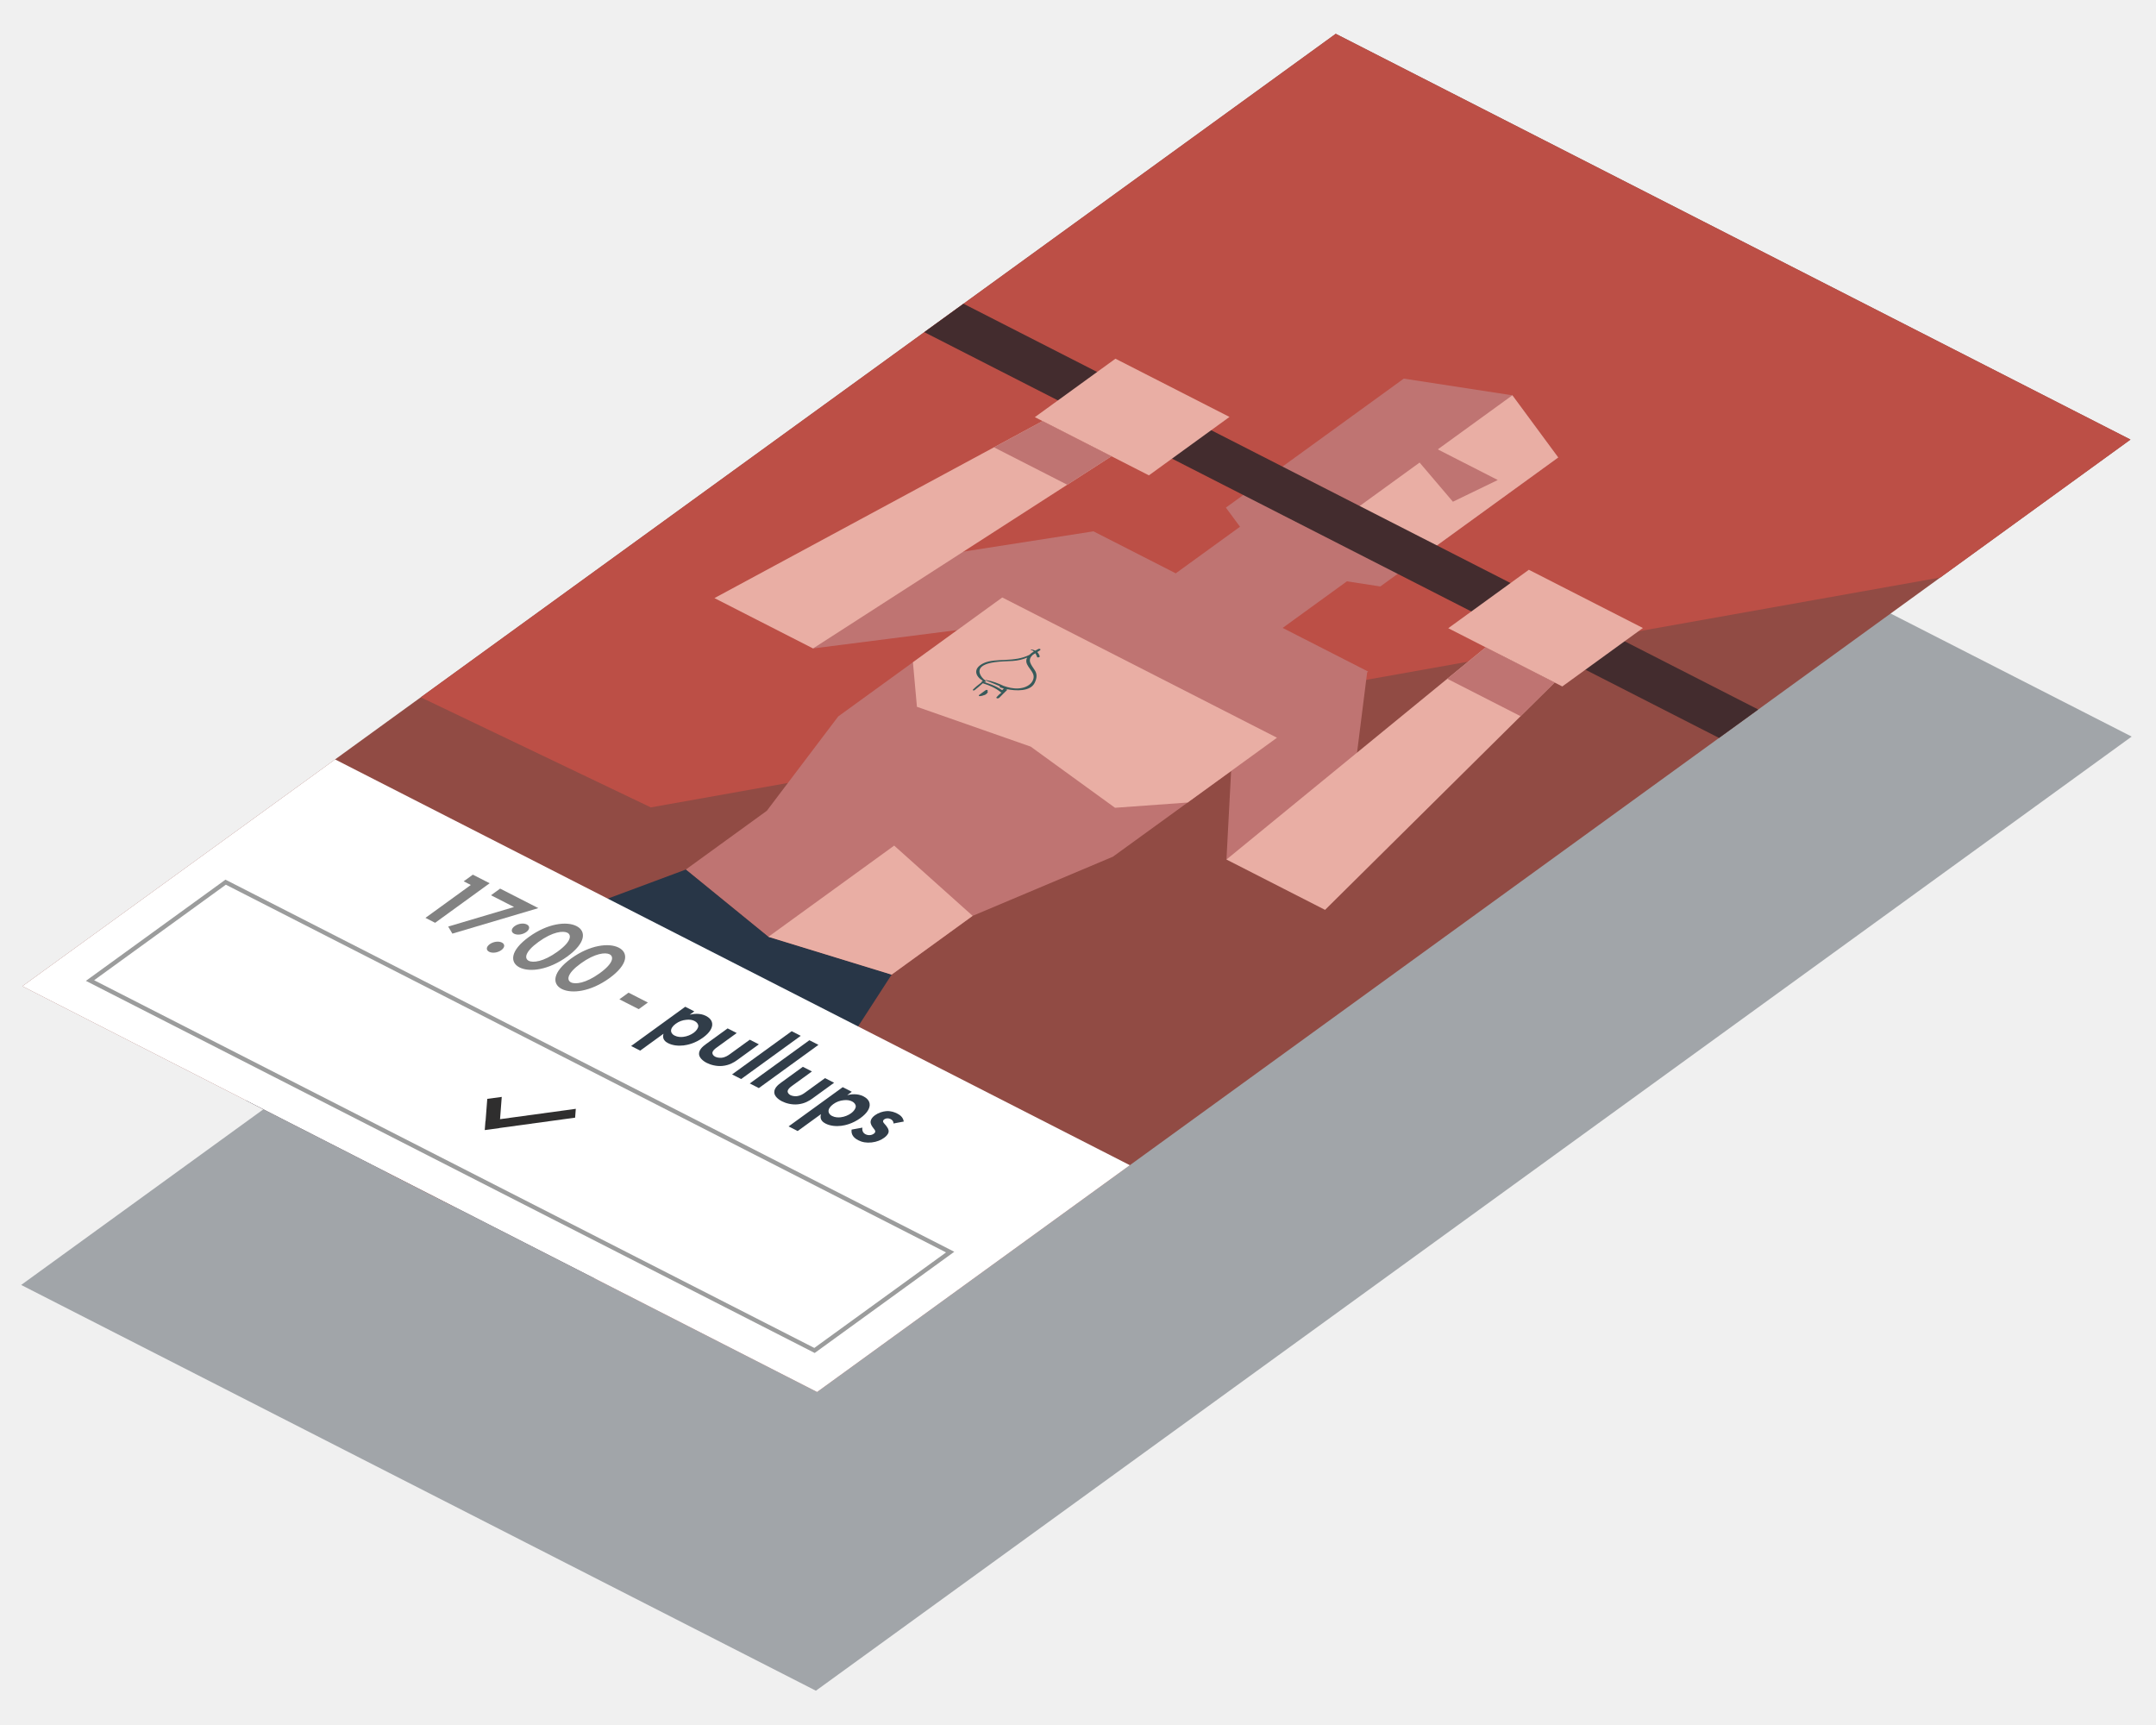
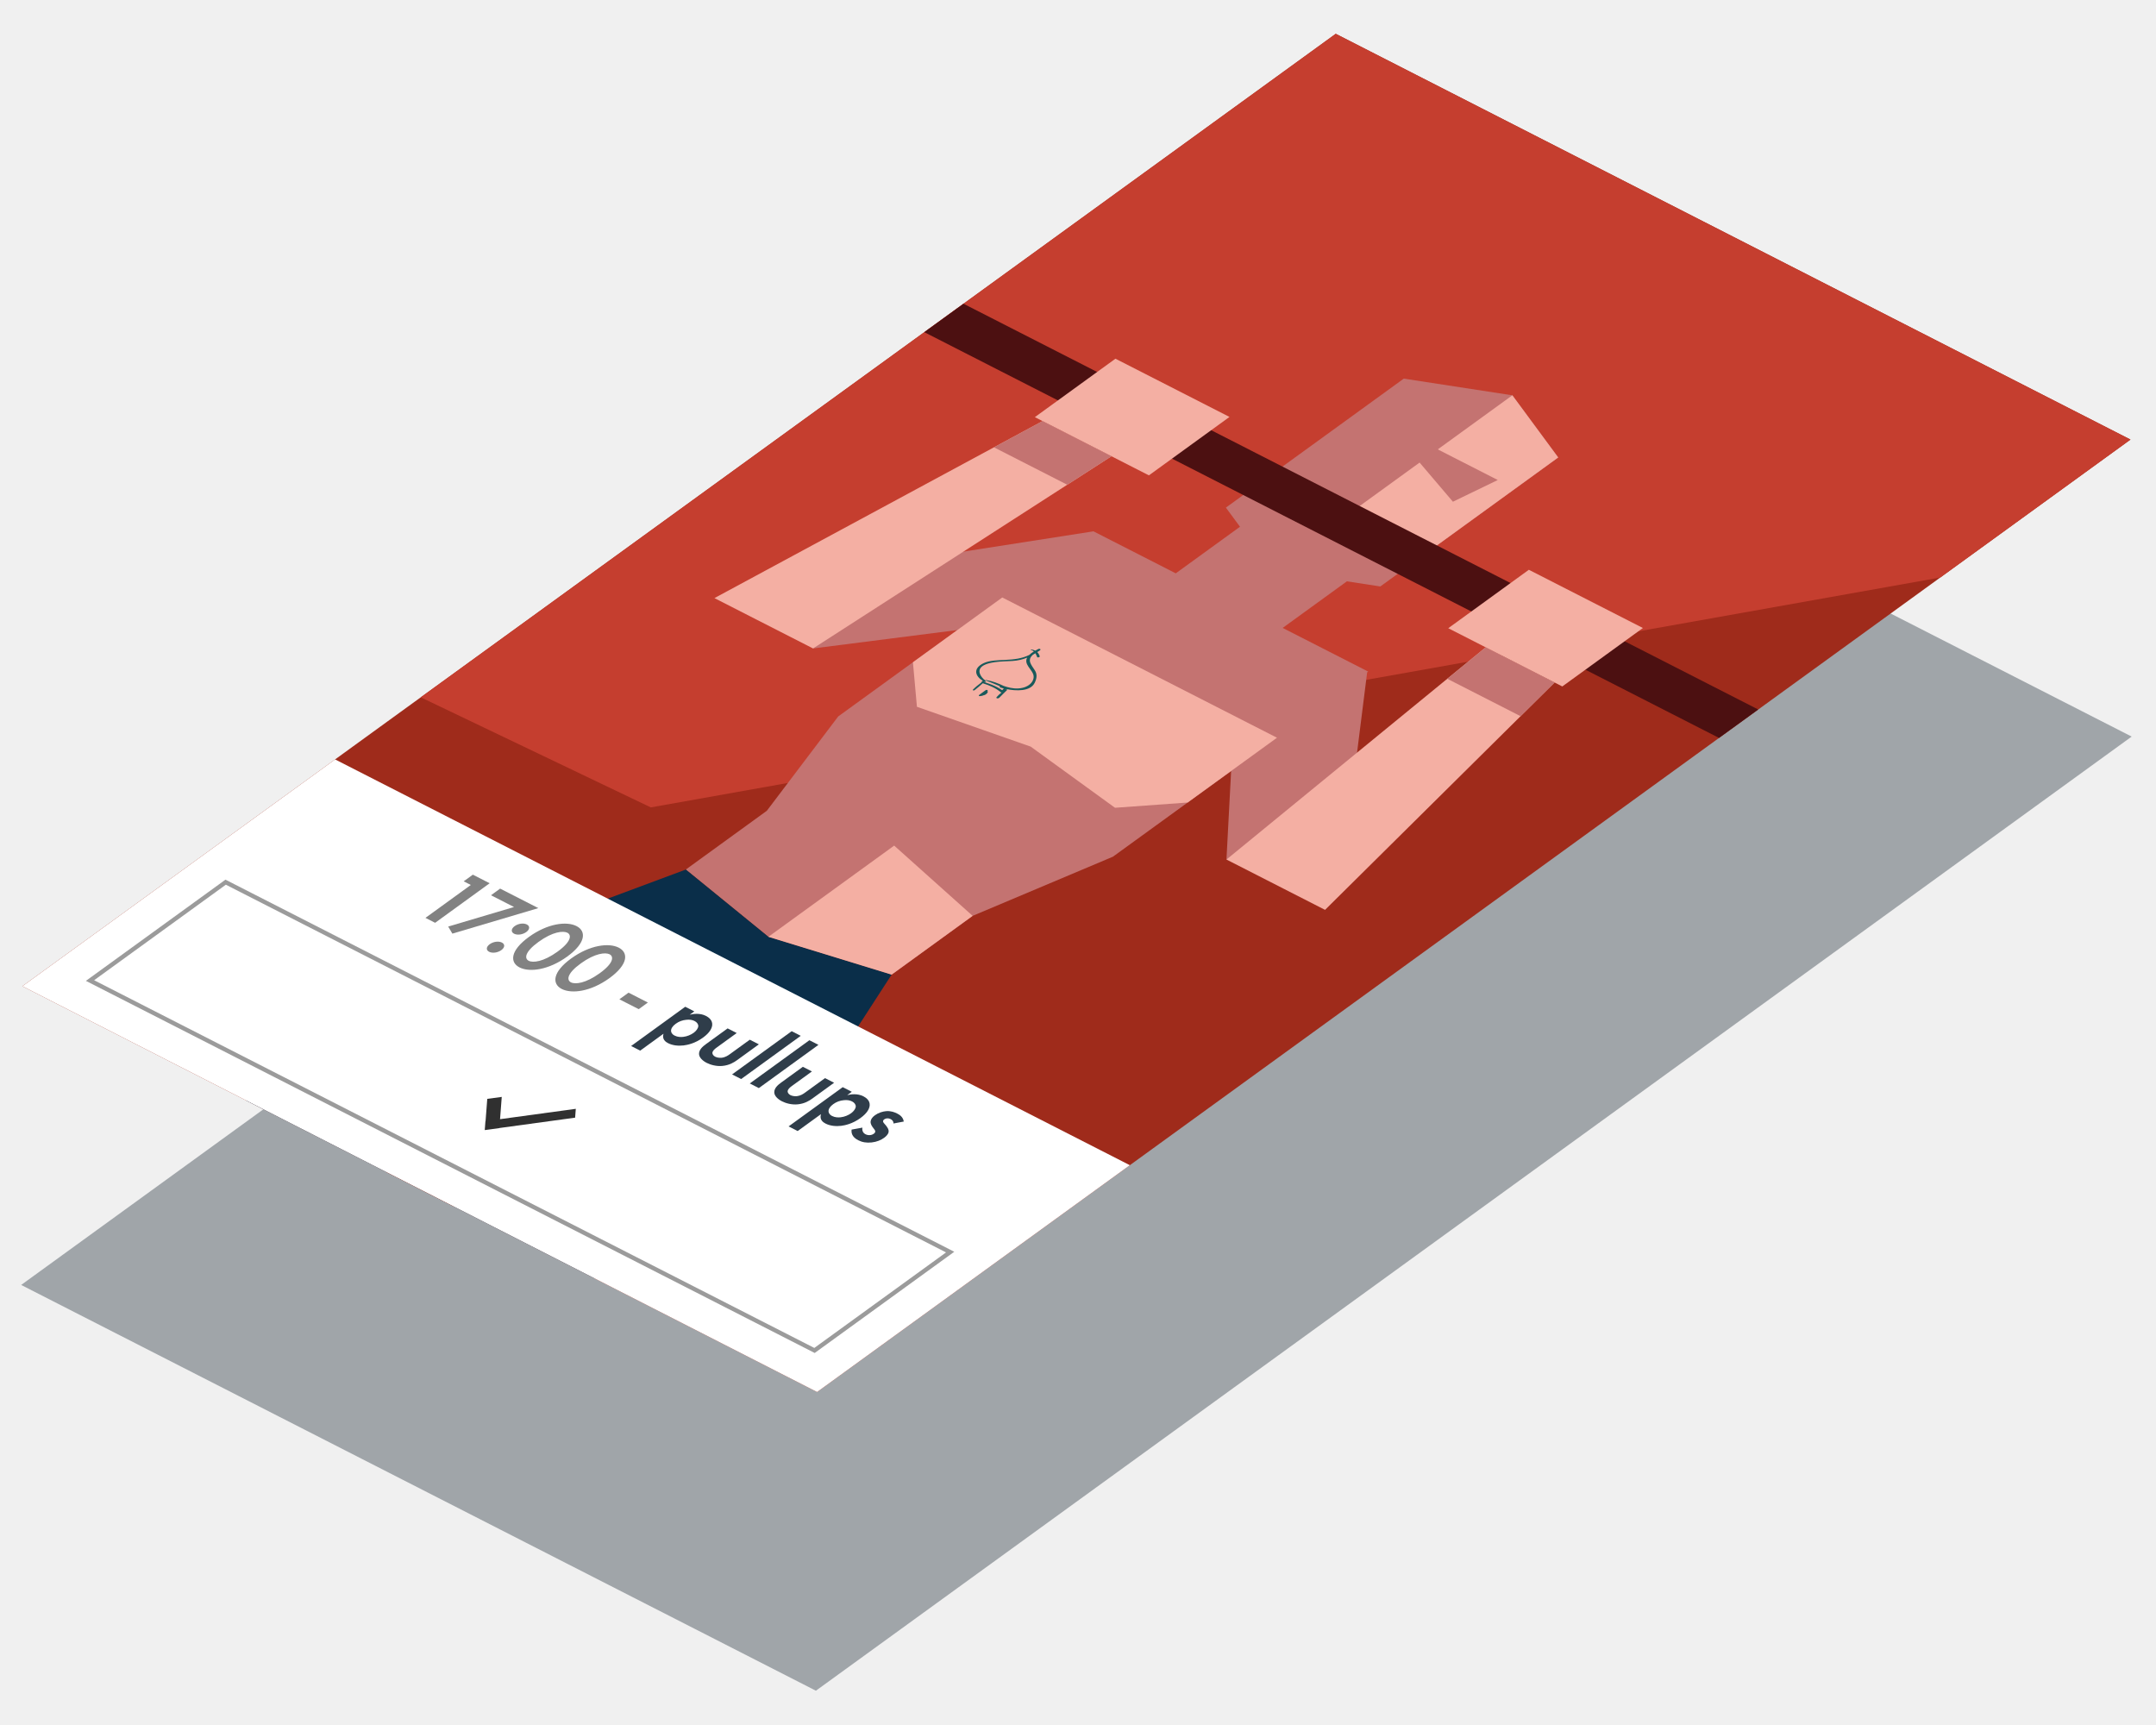
- <svg xmlns="http://www.w3.org/2000/svg" version="1.1" id="Слой_1" x="0px" y="0px" width="500px" height="400px" viewBox="0 0 500 400" enable-background="new 0 0 500 400" xml:space="preserve">
-   <polygon opacity="0.4" fill="#2B353F" points="189.215,392.049 4.91,297.959 310.051,76.71 494.357,170.801 " />
+ <svg xmlns="http://www.w3.org/2000/svg" version="1.1" id="Слой_2" x="0px" y="0px" width="500px" height="400px" viewBox="0 0 500 400" enable-background="new 0 0 500 400" xml:space="preserve">
+   <polygon opacity="0.4" fill="#28343F" points="189.215,392.049 4.91,297.959 310.051,76.71 494.357,170.801 " />
  <g>
-     <polygon fill="#914B44" points="189.492,322.781 5.182,228.687 309.773,7.838 494.084,101.93  " />
-     <polygon fill="#BC4F46" points="97.574,161.696 150.926,187.223 449.975,133.914 494.084,101.93 309.773,7.838  " />
-     <polygon fill="#BF7472" points="320.111,135.991 361.366,106.078 350.732,91.663 325.553,87.795 284.298,117.708 287.57,122.144    272.67,132.947 253.59,123.207 192.727,132.702 188.555,150.365 222.021,146.097 194.393,166.13 177.837,188.007 159.046,201.633    178.197,217.231 206.775,226 225.566,212.373 258.102,198.654 285.512,178.781 284.43,199.31 312.295,193.742 317.058,155.907    317.3,155.732 317.094,155.626 317.094,155.626 297.463,145.605 312.364,134.801  " />
-     <polygon fill="#E9AEA4" points="350.732,91.663 333.495,104.162 333.572,104.274 333.572,104.274 347.351,111.308 336.945,116.341    329.222,107.261 329.241,107.247 329.24,107.246 308.287,122.439 326.195,131.581 361.366,106.078  " />
-     <polygon fill="#432C2E" points="398.664,171.116 214.353,77.023 223.445,70.43 407.756,164.523  " />
-     <polygon fill="#E9AEA4" points="266.443,110.23 239.994,96.728 258.684,83.177 285.132,96.68  " />
-     <polygon fill="#E9AEA4" points="165.687,138.69 175.33,143.614 188.555,150.365 257.764,105.799 241.784,97.642  " />
-     <polygon fill="#E9AEA4" points="335.867,145.672 362.316,159.175 381.006,145.624 354.557,132.121  " />
-     <polygon fill="#E9AEA4" points="307.296,210.983 297.652,206.06 284.43,199.31 344.547,150.104 360.526,158.262  " />
-     <polygon fill="#BF7472" points="241.784,97.642 257.764,105.799 247.508,112.402 230.508,103.724  " />
-     <polygon fill="#BF7472" points="360.526,158.262 344.547,150.104 335.639,157.395 352.639,166.074  " />
-     <polygon fill="#283647" points="137.836,296.409 57.045,255.166 124.277,214.585 159.046,201.633 178.197,217.231 206.775,226    191.844,249.081  " />
-     <polygon fill="#E9AEA4" points="296.147,171.068 232.437,138.544 211.719,153.568 212.646,163.894 239.027,173.127 258.582,187.31    275.428,186.093  " />
-     <path fill="#375A5A" d="M239.964,158.319c0.515-1.071,0.595-1.997,0.024-2.883c-0.832-1.304-1.878-2.353-0.434-3.615   c0.189-0.107,0.373-0.223,0.561-0.336c0.189,0.287,0.31,0.607,0.401,0.862c0.081,0.23,0.699,0.047,0.613-0.183   c-0.134-0.353-0.305-0.683-0.577-0.953c0.209-0.134,0.421-0.271,0.63-0.415c0.31-0.211-0.048-0.464-0.399-0.291   c-0.25,0.123-0.482,0.248-0.7,0.37c-0.243-0.124-0.536-0.221-0.906-0.268c-0.101-0.013-0.194,0.084-0.095,0.107   c0.277,0.064,0.496,0.194,0.679,0.354c-0.434,0.267-0.804,0.539-1.083,0.816c-1.666,0.814-3.447,1.043-5.67,1.142   c-1.418,0.065-3.527,0.089-4.885,0.744c-2.697,1.299-1.828,3.136-0.201,4.09c-0.146,0.129-0.151,0.083-0.316,0.308   c-0.026,0.035-0.026,0.062-0.023,0.091c-0.709,0.527-1.404,1.093-1.941,1.65c-0.16,0.167,0.186,0.29,0.375,0.133   c0.615-0.509,1.324-1.053,1.904-1.609c1.615,0.515,3.094,1.167,4.16,2.081c0.05,0.04,0.124,0.06,0.204,0.063   c-0.444,0.342-0.851,0.708-1.155,1.068c-0.25,0.296,0.341,0.419,0.625,0.141c0.604-0.593,1.162-1.197,1.798-1.779   c0.148-0.137-0.128-0.197-0.288-0.104c0.033-0.04,0.074-0.075,0.105-0.121C235.616,160.245,238.97,160.392,239.964,158.319z    M236.082,159.64c-1.225,0.054-2.325-0.251-3.297-0.575c-1.182-0.573-2.578-1.117-4.068-1.371c-0.076-0.01-0.173,0.064-0.102,0.092   c1.102,0.446,2.207,0.858,3.264,1.329c-0.075,0.114-0.07,0.243,0.105,0.302c0.229,0.078,0.508,0.158,0.814,0.236   c-0.111,0.134-0.244,0.262-0.385,0.384c-0.703-0.49-1.514-0.897-2.408-1.257c-0.455-0.186-0.93-0.35-1.413-0.507   c-0.235-0.078-0.313-0.14-0.314-0.223l0.002-0.002c0.039,0.02,0.076,0.042,0.118,0.061c0.114,0.049,0.341-0.07,0.245-0.145   c-0.056-0.041-0.109-0.087-0.162-0.136c0.004-0.005,0.015-0.014,0.02-0.02c0.047-0.06-0.01-0.101-0.082-0.103   c0.021-0.077-0.073-0.11-0.178-0.09c-1.331-1.256-2.322-3.415,2.52-4.079c1.361-0.188,2.703-0.188,4.041-0.268   c1.297-0.076,2.393-0.357,3.408-0.782c-0.261,0.48-0.291,0.994-0.016,1.564c0.371,0.782,1.064,1.435,1.395,2.238   C240.148,157.638,238.879,159.514,236.082,159.64z" />
-     <path fill="#375A5A" d="M228.939,160.669c0.076-0.078,0.141-0.158,0.17-0.231c0.029-0.079-0.066-0.129-0.171-0.114   c0.023-0.032,0.065-0.065,0.087-0.099c0.137-0.204-0.19-0.364-0.465-0.163c-0.49,0.357-0.982,0.716-1.473,1.076   c-0.15,0.11-0.117,0.299,0.111,0.29c0.374-0.015,0.719-0.107,1.039-0.246c0.071-0.001,0.148-0.019,0.226-0.074   c0.134-0.093,0.267-0.189,0.4-0.282C228.945,160.77,228.957,160.715,228.939,160.669z" />
-     <polygon fill="#E9AEA4" points="207.369,196.081 225.566,212.373 206.775,226 178.197,217.231  " />
-     <polygon fill="#914B44" points="89.589,271.779 124.907,255.872 105.293,279.796  " />
+     <polygon fill="#9F2B1B" points="189.492,322.781 5.182,228.687 309.773,7.838 494.084,101.93  " />
+     <polygon fill="#C53E2F" points="97.574,161.696 150.926,187.223 449.975,133.914 494.084,101.93 309.773,7.838  " />
+     <polygon fill="#C47371" points="320.111,135.991 361.366,106.078 350.732,91.663 325.553,87.795 284.298,117.708 287.57,122.144    272.67,132.947 253.59,123.207 192.727,132.702 188.555,150.365 222.021,146.097 194.393,166.13 177.837,188.007 159.046,201.633    178.197,217.231 206.775,226 225.566,212.373 258.102,198.654 285.512,178.781 284.43,199.31 312.295,193.742 317.058,155.907    317.3,155.732 317.094,155.626 317.094,155.626 297.463,145.605 312.364,134.801  " />
+     <polygon fill="#F4AFA3" points="350.732,91.663 333.495,104.162 333.572,104.274 333.572,104.274 347.351,111.308 336.945,116.341    329.222,107.261 329.241,107.247 329.24,107.246 308.287,122.439 326.195,131.581 361.366,106.078  " />
+     <polygon fill="#4C1011" points="398.664,171.116 214.353,77.023 223.445,70.43 407.756,164.523  " />
+     <polygon fill="#F4AFA3" points="266.443,110.23 239.994,96.728 258.684,83.177 285.132,96.68  " />
+     <polygon fill="#F4AFA3" points="165.687,138.69 175.33,143.614 188.555,150.365 257.764,105.799 241.784,97.642  " />
+     <polygon fill="#F4AFA3" points="335.867,145.672 362.316,159.175 381.006,145.624 354.557,132.121  " />
+     <polygon fill="#F4AFA3" points="307.296,210.983 297.652,206.06 284.43,199.31 344.547,150.104 360.526,158.262  " />
+     <polygon fill="#C47371" points="241.784,97.642 257.764,105.799 247.508,112.402 230.508,103.724  " />
+     <polygon fill="#C47371" points="360.526,158.262 344.547,150.104 335.639,157.395 352.639,166.074  " />
+     <polygon fill="#0A2E49" points="137.836,296.409 57.045,255.166 124.277,214.585 159.046,201.633 178.197,217.231 206.775,226    191.844,249.081  " />
+     <polygon fill="#F4AFA3" points="296.147,171.068 232.437,138.544 211.719,153.568 212.646,163.894 239.027,173.127 258.582,187.31    275.428,186.093  " />
+     <path fill="#195A5B" d="M239.964,158.319c0.515-1.071,0.595-1.997,0.024-2.883c-0.832-1.304-1.878-2.353-0.434-3.615   c0.189-0.107,0.373-0.223,0.561-0.336c0.189,0.287,0.31,0.607,0.401,0.862c0.081,0.23,0.699,0.047,0.613-0.183   c-0.134-0.353-0.305-0.683-0.577-0.953c0.209-0.134,0.421-0.271,0.63-0.415c0.31-0.211-0.048-0.464-0.399-0.291   c-0.25,0.123-0.482,0.248-0.7,0.37c-0.243-0.124-0.536-0.221-0.906-0.268c-0.101-0.013-0.194,0.084-0.095,0.107   c0.277,0.064,0.496,0.194,0.679,0.354c-0.434,0.267-0.804,0.539-1.083,0.816c-1.666,0.814-3.447,1.043-5.67,1.142   c-1.418,0.065-3.527,0.089-4.885,0.744c-2.697,1.299-1.828,3.136-0.201,4.09c-0.146,0.129-0.151,0.083-0.316,0.308   c-0.026,0.035-0.026,0.062-0.023,0.091c-0.709,0.527-1.404,1.093-1.941,1.65c-0.16,0.167,0.186,0.29,0.375,0.133   c0.615-0.509,1.324-1.053,1.904-1.609c1.615,0.515,3.094,1.167,4.16,2.081c0.05,0.04,0.124,0.06,0.204,0.063   c-0.444,0.342-0.851,0.708-1.155,1.068c-0.25,0.296,0.341,0.419,0.625,0.141c0.604-0.593,1.162-1.197,1.798-1.779   c0.148-0.137-0.128-0.197-0.288-0.104c0.033-0.04,0.074-0.075,0.105-0.121C235.616,160.245,238.97,160.392,239.964,158.319z    M236.082,159.64c-1.225,0.054-2.325-0.251-3.297-0.575c-1.182-0.573-2.578-1.117-4.068-1.371c-0.076-0.01-0.173,0.064-0.102,0.092   c1.102,0.446,2.207,0.858,3.264,1.329c-0.075,0.114-0.07,0.243,0.105,0.302c0.229,0.078,0.508,0.158,0.814,0.236   c-0.111,0.134-0.244,0.262-0.385,0.384c-0.703-0.49-1.514-0.897-2.408-1.257c-0.455-0.186-0.93-0.35-1.413-0.507   c-0.235-0.078-0.313-0.14-0.314-0.223l0.002-0.002c0.039,0.02,0.076,0.042,0.118,0.061c0.114,0.049,0.341-0.07,0.245-0.145   c-0.056-0.041-0.109-0.087-0.162-0.136c0.004-0.005,0.015-0.014,0.02-0.02c0.047-0.06-0.01-0.101-0.082-0.103   c0.021-0.077-0.073-0.11-0.178-0.09c-1.331-1.256-2.322-3.415,2.52-4.079c1.361-0.188,2.703-0.188,4.041-0.268   c1.297-0.076,2.393-0.357,3.408-0.782c-0.261,0.48-0.291,0.994-0.016,1.564c0.371,0.782,1.064,1.435,1.395,2.238   C240.148,157.638,238.879,159.514,236.082,159.64z" />
+     <path fill="#195A5B" d="M228.939,160.669c0.076-0.078,0.141-0.158,0.17-0.231c0.029-0.079-0.066-0.129-0.171-0.114   c0.023-0.032,0.065-0.065,0.087-0.099c0.137-0.204-0.19-0.364-0.465-0.163c-0.49,0.357-0.982,0.716-1.473,1.076   c-0.15,0.11-0.117,0.299,0.111,0.29c0.374-0.015,0.719-0.107,1.039-0.246c0.071-0.001,0.148-0.019,0.226-0.074   c0.134-0.093,0.267-0.189,0.4-0.282C228.945,160.77,228.957,160.715,228.939,160.669z" />
+     <polygon fill="#F4AFA3" points="207.369,196.081 225.566,212.373 206.775,226 178.197,217.231  " />
+     <polygon fill="#9F2B1B" points="89.589,271.779 124.907,255.872 105.293,279.796  " />
  </g>
  <g>
    <polygon fill="#FFFFFF" points="262.023,270.191 77.713,176.097 5.182,228.687 189.492,322.781  " />
    <g>
-       <path fill="#9B9C9C" d="M188.938,313.734l-0.272-0.139L19.92,227.448l32.369-23.469l0.273,0.139l168.745,86.148L188.938,313.734z     M21.829,227.299l167.019,85.266l30.551-22.151L52.38,205.148L21.829,227.299z" />
+       <path fill="#9B9B9B" d="M188.938,313.734l-0.272-0.139L19.92,227.448l32.369-23.469l0.273,0.139l168.745,86.148L188.938,313.734z     M21.829,227.299l167.019,85.266l30.551-22.151L52.38,205.148L21.829,227.299z" />
    </g>
-     <polygon fill="#2F2E2E" points="133.377,259.168 133.534,257.117 115.967,259.518 116.361,254.352 113.003,254.81 112.607,259.976    112.578,259.98 112.42,262.035 112.451,262.029 112.449,262.046 115.809,261.588 115.81,261.571  " />
+     <polygon fill="#303030" points="133.377,259.168 133.534,257.117 115.967,259.518 116.361,254.352 113.003,254.81 112.607,259.976    112.578,259.98 112.42,262.035 112.451,262.029 112.449,262.046 115.809,261.588 115.81,261.571  " />
    <g>
      <path fill="#828282" d="M109.191,205.208l-1.655-0.846l2.124-1.54l3.896,1.99l-12.646,9.171l-2.242-1.145L109.191,205.208z" />
      <path fill="#828282" d="M119.211,210.323l-5.347-2.729l2.124-1.54l8.863,4.525l-19.941,5.915l-0.969-1.642L119.211,210.323z" />
      <path fill="#828282" d="M116.395,218.561c0.76,0.388,0.7,1.154-0.134,1.759c-0.834,0.606-2.064,0.773-2.824,0.386    c-0.76-0.387-0.701-1.154,0.134-1.759C114.406,218.343,115.637,218.175,116.395,218.561z M122.179,214.368    c0.76,0.388,0.7,1.155-0.134,1.759c-0.834,0.605-2.064,0.773-2.824,0.386c-0.759-0.387-0.7-1.154,0.134-1.759    S121.42,213.981,122.179,214.368z" />
      <path fill="#828282" d="M122.658,217.261c4.342-3.149,8.754-3.685,11.047-2.514c2.294,1.171,2.193,3.908-2.168,7.07    c-4.342,3.148-8.755,3.684-11.049,2.513C118.195,223.159,118.297,220.422,122.658,217.261z M124.899,218.404    c-3.3,2.393-3.27,3.884-2.287,4.386c0.983,0.502,3.402,0.261,6.702-2.132c3.28-2.378,3.233-3.878,2.267-4.371    C130.616,215.794,128.18,216.026,124.899,218.404z" />
      <path fill="#828282" d="M132.451,222.259c4.342-3.148,8.754-3.684,11.048-2.513s2.193,3.908-2.167,7.07    c-4.343,3.148-8.756,3.684-11.05,2.513C127.988,228.159,128.09,225.422,132.451,222.259z M134.692,223.404    c-3.3,2.393-3.269,3.884-2.286,4.386c0.982,0.501,3.401,0.261,6.701-2.132c3.28-2.378,3.233-3.878,2.268-4.371    C140.409,220.794,137.973,221.026,134.692,223.404z" />
      <path fill="#828282" d="M145.766,230.182l4.484,2.289l-2.123,1.54l-4.484-2.29L145.766,230.182z" />
-       <path fill="#313D49" d="M148.467,243.626l-2.104-1.073l12.553-9.102l2.104,1.073l-1.061,0.77c0.839-0.204,2.379-0.425,3.759,0.279    c0.654,0.335,1.536,0.996,1.452,2.101c-0.055,0.722-0.51,1.754-2.141,2.937c-1.858,1.347-3.605,1.698-4.491,1.807    c-1.156,0.137-2.493,0.04-3.597-0.523c-0.518-0.264-1.475-0.87-1.07-2.187L148.467,243.626z M159.187,236.471    c-0.901,0.08-1.711,0.368-2.47,0.918s-1.108,1.145-1.093,1.645c0.011,0.333,0.174,0.768,0.828,1.102    c0.691,0.353,1.443,0.362,2.004,0.296c0.902-0.101,1.793-0.49,2.399-0.93c0.607-0.44,1.064-1.05,1.087-1.577    c0-0.469-0.344-0.901-0.844-1.157C160.549,236.487,159.946,236.39,159.187,236.471z" />
-       <path fill="#313D49" d="M170.849,239.542l-4.645,3.369c-0.436,0.316-0.988,0.76-0.993,1.274c0.013,0.31,0.256,0.646,0.652,0.848    c0.396,0.202,0.982,0.29,1.486,0.243c0.831-0.091,1.454-0.5,1.89-0.816l4.645-3.368l2.105,1.074l-5.025,3.644    c-0.739,0.536-1.811,1.207-3.436,1.362c-1.353,0.129-2.723-0.242-3.637-0.709c-0.914-0.467-1.752-1.222-1.779-2.056    c-0.031-1,0.868-1.759,1.607-2.295l5.025-3.643L170.849,239.542z" />
-       <path fill="#313D49" d="M185.703,240.191l-13.822,10.023l-2.105-1.074l13.824-10.022L185.703,240.191z" />
-       <path fill="#313D49" d="M189.807,242.287l-13.822,10.023l-2.104-1.075l13.822-10.022L189.807,242.287z" />
-       <path fill="#313D49" d="M188.298,248.451l-4.646,3.368c-0.435,0.316-0.988,0.76-0.992,1.274c0.012,0.31,0.255,0.645,0.651,0.849    c0.396,0.201,0.982,0.29,1.486,0.243c0.831-0.092,1.454-0.5,1.89-0.816l4.646-3.369l2.104,1.075l-5.025,3.644    c-0.739,0.536-1.811,1.207-3.436,1.361c-1.354,0.13-2.723-0.242-3.637-0.709c-0.914-0.467-1.752-1.223-1.778-2.056    c-0.032-1,0.868-1.759,1.608-2.295l5.024-3.644L188.298,248.451z" />
-       <path fill="#313D49" d="M184.986,262.271l-2.103-1.074l12.554-9.102l2.104,1.074l-1.062,0.77c0.84-0.204,2.38-0.425,3.759,0.28    c0.655,0.334,1.537,0.995,1.452,2.1c-0.055,0.722-0.509,1.754-2.14,2.937c-1.858,1.347-3.605,1.698-4.491,1.808    c-1.156,0.136-2.494,0.04-3.598-0.524c-0.518-0.265-1.475-0.87-1.07-2.187L184.986,262.271z M195.707,255.116    c-0.9,0.079-1.711,0.368-2.47,0.918c-0.759,0.55-1.108,1.143-1.093,1.644c0.012,0.333,0.174,0.769,0.83,1.103    c0.689,0.353,1.441,0.361,2.002,0.296c0.904-0.102,1.793-0.491,2.4-0.93c0.606-0.44,1.064-1.05,1.086-1.578    c0.002-0.468-0.342-0.901-0.844-1.157C197.068,255.131,196.467,255.034,195.707,255.116z" />
-       <path fill="#313D49" d="M207.209,260.518c0.012-0.626-0.45-0.909-0.674-1.023c-0.5-0.255-1.076-0.221-1.475,0.067    c-0.208,0.151-0.444,0.429-0.067,0.88l0.329,0.378c0.379,0.45,0.935,1.134,0.723,1.821c-0.117,0.361-0.455,0.798-0.986,1.183    c-0.74,0.536-1.703,0.958-2.914,1.091c-1.209,0.131-2.199-0.046-3.113-0.513c-1.553-0.792-1.617-1.833-1.533-2.469l2.508-0.454    c-0.116,0.597,0.086,1.216,0.707,1.532c0.588,0.3,1.357,0.295,1.926-0.118c0.512-0.371,0.342-0.716,0.18-0.939l-0.293-0.385    c-0.326-0.423-0.682-0.934-0.619-1.534c0.054-0.464,0.342-0.95,1.006-1.431c0.797-0.578,1.805-0.883,2.634-0.951    c1.098-0.072,1.934,0.26,2.537,0.569c0.552,0.281,1.355,0.786,1.507,1.847L207.209,260.518z" />
+       <path fill="#2F3D4A" d="M148.467,243.626l-2.104-1.073l12.553-9.102l2.104,1.073l-1.061,0.77c0.839-0.204,2.379-0.425,3.759,0.279    c0.654,0.335,1.536,0.996,1.452,2.101c-0.055,0.722-0.51,1.754-2.141,2.937c-1.858,1.347-3.605,1.698-4.491,1.807    c-1.156,0.137-2.493,0.04-3.597-0.523c-0.518-0.264-1.475-0.87-1.07-2.187L148.467,243.626z M159.187,236.471    c-0.901,0.08-1.711,0.368-2.47,0.918s-1.108,1.145-1.093,1.645c0.011,0.333,0.174,0.768,0.828,1.102    c0.691,0.353,1.443,0.362,2.004,0.296c0.902-0.101,1.793-0.49,2.399-0.93c0.607-0.44,1.064-1.05,1.087-1.577    c0-0.469-0.344-0.901-0.844-1.157C160.549,236.487,159.946,236.39,159.187,236.471z" />
+       <path fill="#2F3D4A" d="M170.849,239.542l-4.645,3.369c-0.436,0.316-0.988,0.76-0.993,1.274c0.013,0.31,0.256,0.646,0.652,0.848    c0.396,0.202,0.982,0.29,1.486,0.243c0.831-0.091,1.454-0.5,1.89-0.816l4.645-3.368l2.105,1.074l-5.025,3.644    c-0.739,0.536-1.811,1.207-3.436,1.362c-1.353,0.129-2.723-0.242-3.637-0.709c-0.914-0.467-1.752-1.222-1.779-2.056    c-0.031-1,0.868-1.759,1.607-2.295l5.025-3.643L170.849,239.542z" />
+       <path fill="#2F3D4A" d="M185.703,240.191l-13.822,10.023l-2.105-1.074l13.824-10.022L185.703,240.191z" />
+       <path fill="#2F3D4A" d="M189.807,242.287l-13.822,10.023l-2.104-1.075l13.822-10.022L189.807,242.287z" />
+       <path fill="#2F3D4A" d="M188.298,248.451l-4.646,3.368c-0.435,0.316-0.988,0.76-0.992,1.274c0.012,0.31,0.255,0.645,0.651,0.849    c0.396,0.201,0.982,0.29,1.486,0.243c0.831-0.092,1.454-0.5,1.89-0.816l4.646-3.369l2.104,1.075l-5.025,3.644    c-0.739,0.536-1.811,1.207-3.436,1.361c-1.354,0.13-2.723-0.242-3.637-0.709c-0.914-0.467-1.752-1.223-1.778-2.056    c-0.032-1,0.868-1.759,1.608-2.295l5.024-3.644L188.298,248.451z" />
+       <path fill="#2F3D4A" d="M184.986,262.271l-2.103-1.074l12.554-9.102l2.104,1.074l-1.062,0.77c0.84-0.204,2.38-0.425,3.759,0.28    c0.655,0.334,1.537,0.995,1.452,2.1c-0.055,0.722-0.509,1.754-2.14,2.937c-1.858,1.347-3.605,1.698-4.491,1.808    c-1.156,0.136-2.494,0.04-3.598-0.524c-0.518-0.265-1.475-0.87-1.07-2.187L184.986,262.271z M195.707,255.116    c-0.9,0.079-1.711,0.368-2.47,0.918c-0.759,0.55-1.108,1.143-1.093,1.644c0.012,0.333,0.174,0.769,0.83,1.103    c0.689,0.353,1.441,0.361,2.002,0.296c0.904-0.102,1.793-0.491,2.4-0.93c0.606-0.44,1.064-1.05,1.086-1.578    c0.002-0.468-0.342-0.901-0.844-1.157C197.068,255.131,196.467,255.034,195.707,255.116z" />
+       <path fill="#2F3D4A" d="M207.209,260.518c0.012-0.626-0.45-0.909-0.674-1.023c-0.5-0.255-1.076-0.221-1.475,0.067    c-0.208,0.151-0.444,0.429-0.067,0.88l0.329,0.378c0.379,0.45,0.935,1.134,0.723,1.821c-0.117,0.361-0.455,0.798-0.986,1.183    c-0.74,0.536-1.703,0.958-2.914,1.091c-1.209,0.131-2.199-0.046-3.113-0.513c-1.553-0.792-1.617-1.833-1.533-2.469l2.508-0.454    c-0.116,0.597,0.086,1.216,0.707,1.532c0.588,0.3,1.357,0.295,1.926-0.118c0.512-0.371,0.342-0.716,0.18-0.939l-0.293-0.385    c-0.326-0.423-0.682-0.934-0.619-1.534c0.054-0.464,0.342-0.95,1.006-1.431c0.797-0.578,1.805-0.883,2.634-0.951    c1.098-0.072,1.934,0.26,2.537,0.569c0.552,0.281,1.355,0.786,1.507,1.847L207.209,260.518z" />
    </g>
  </g>
</svg>
